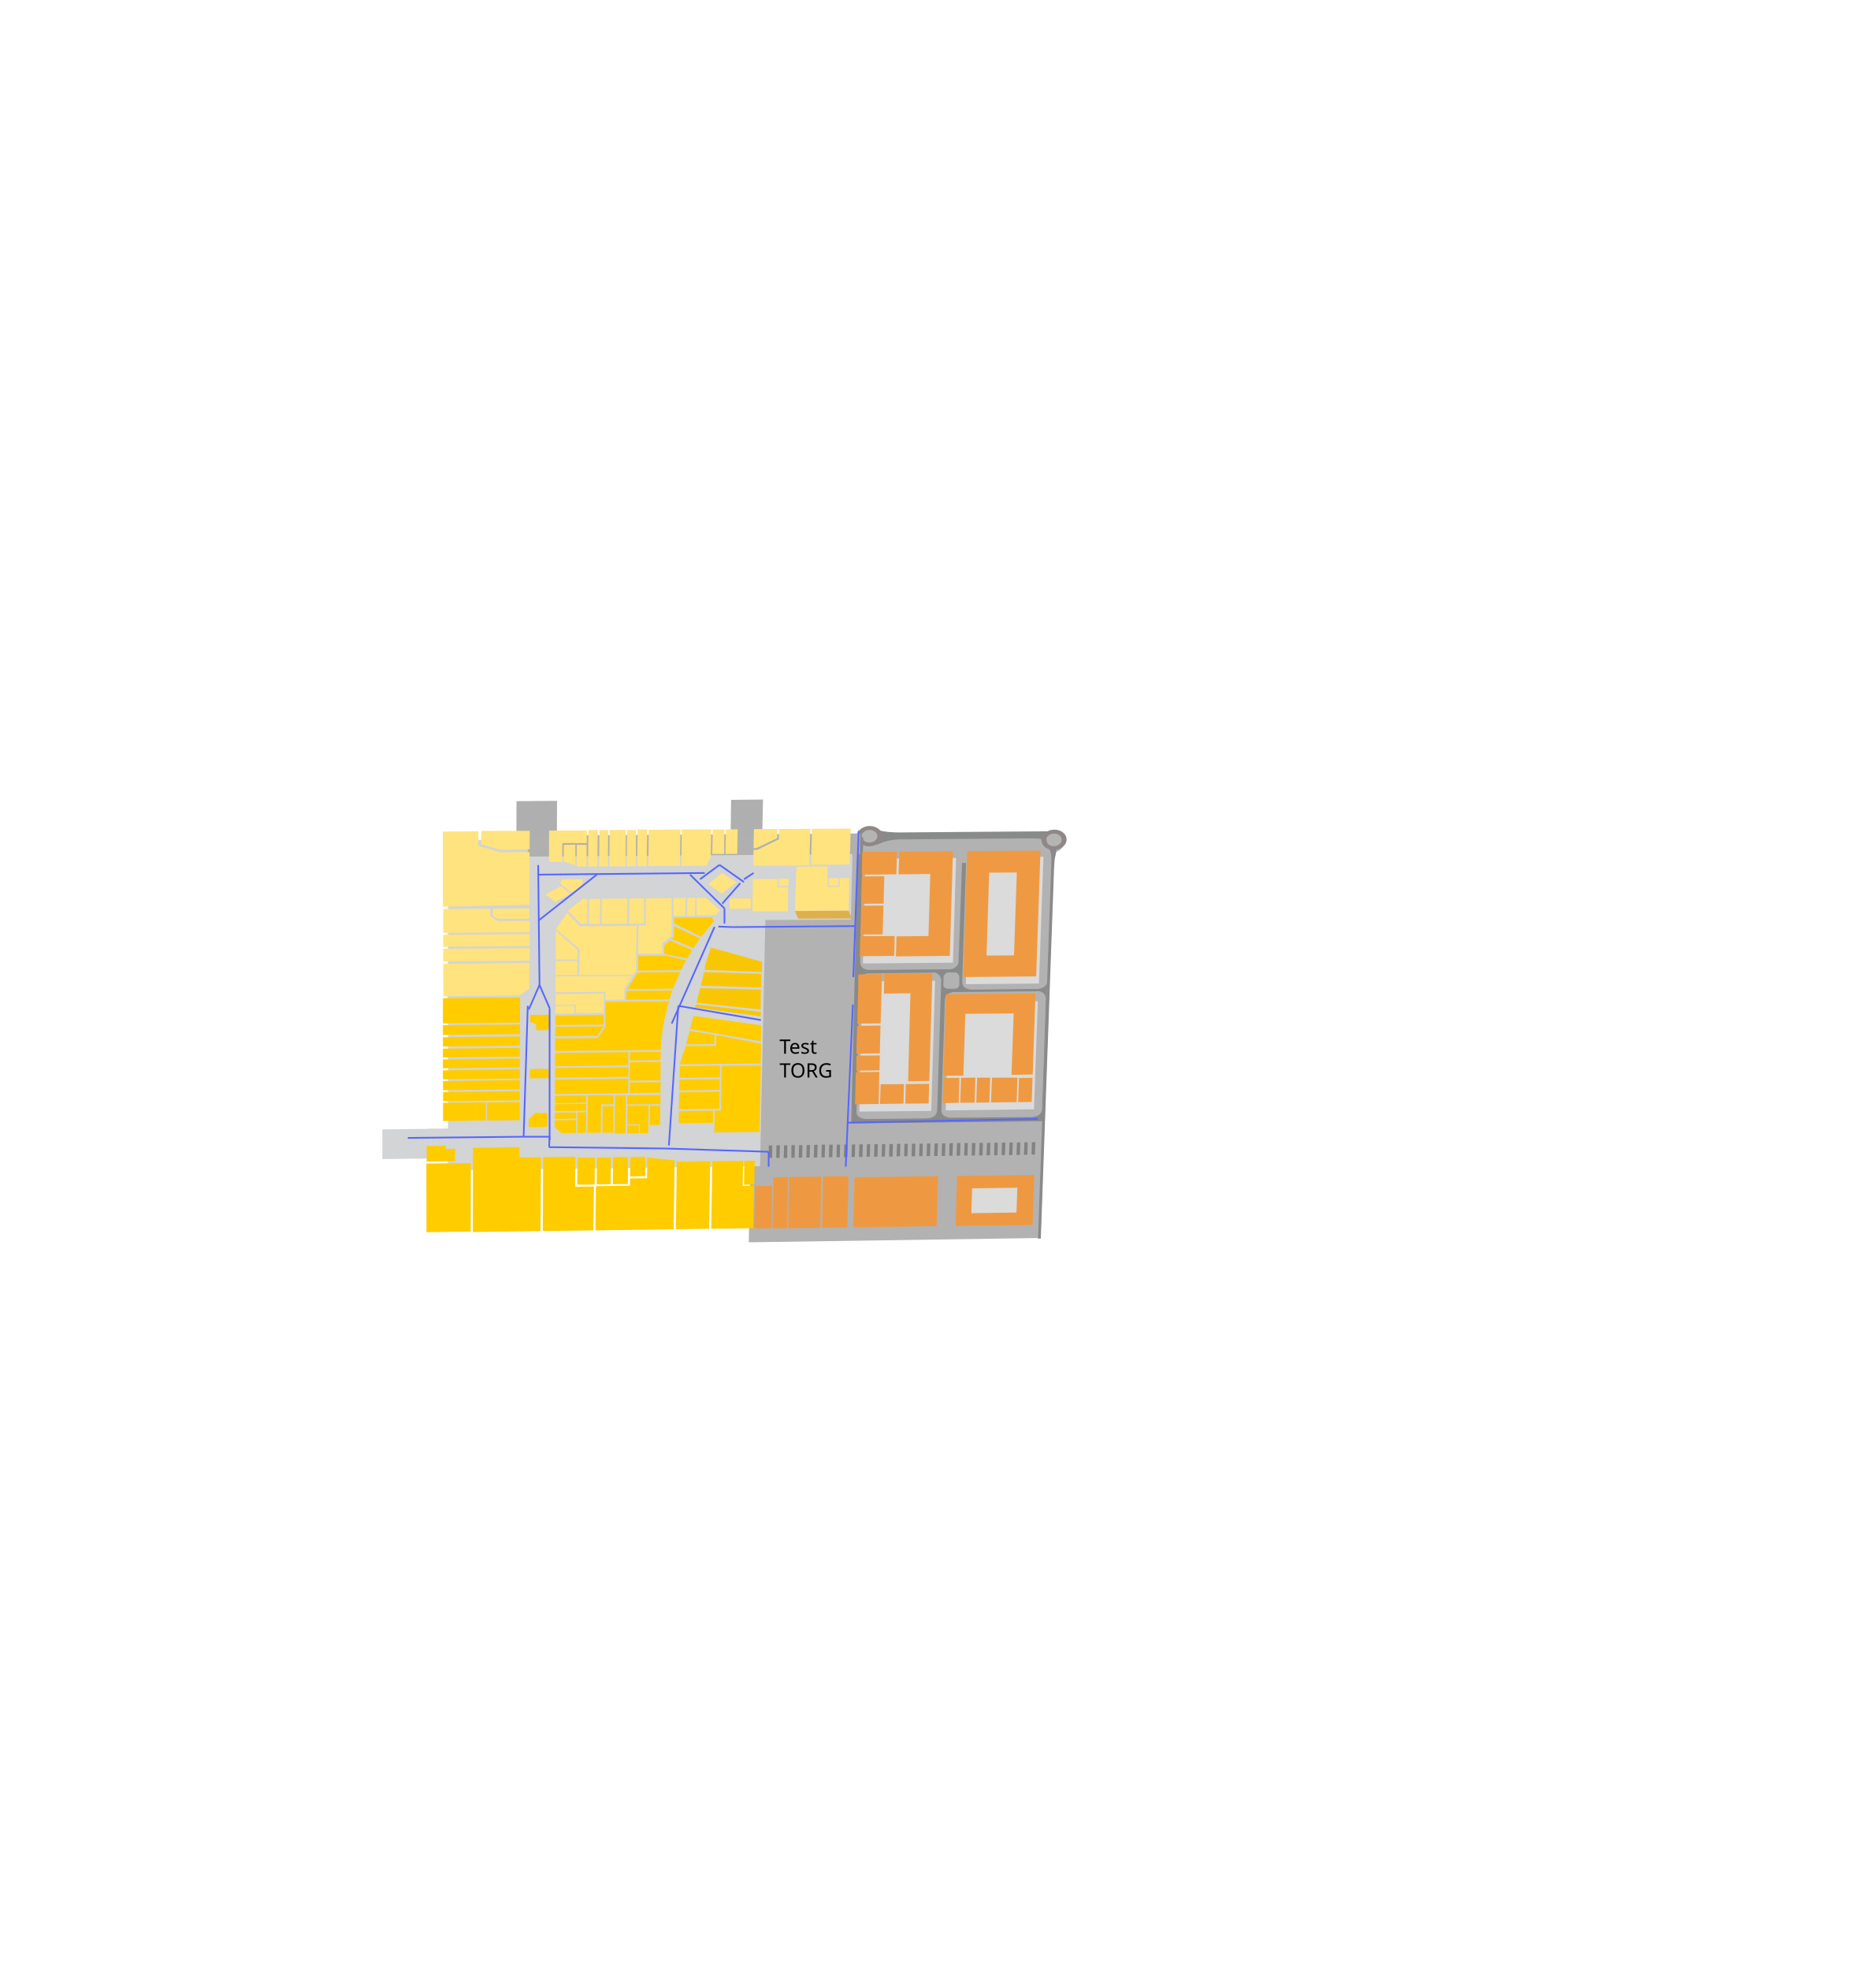
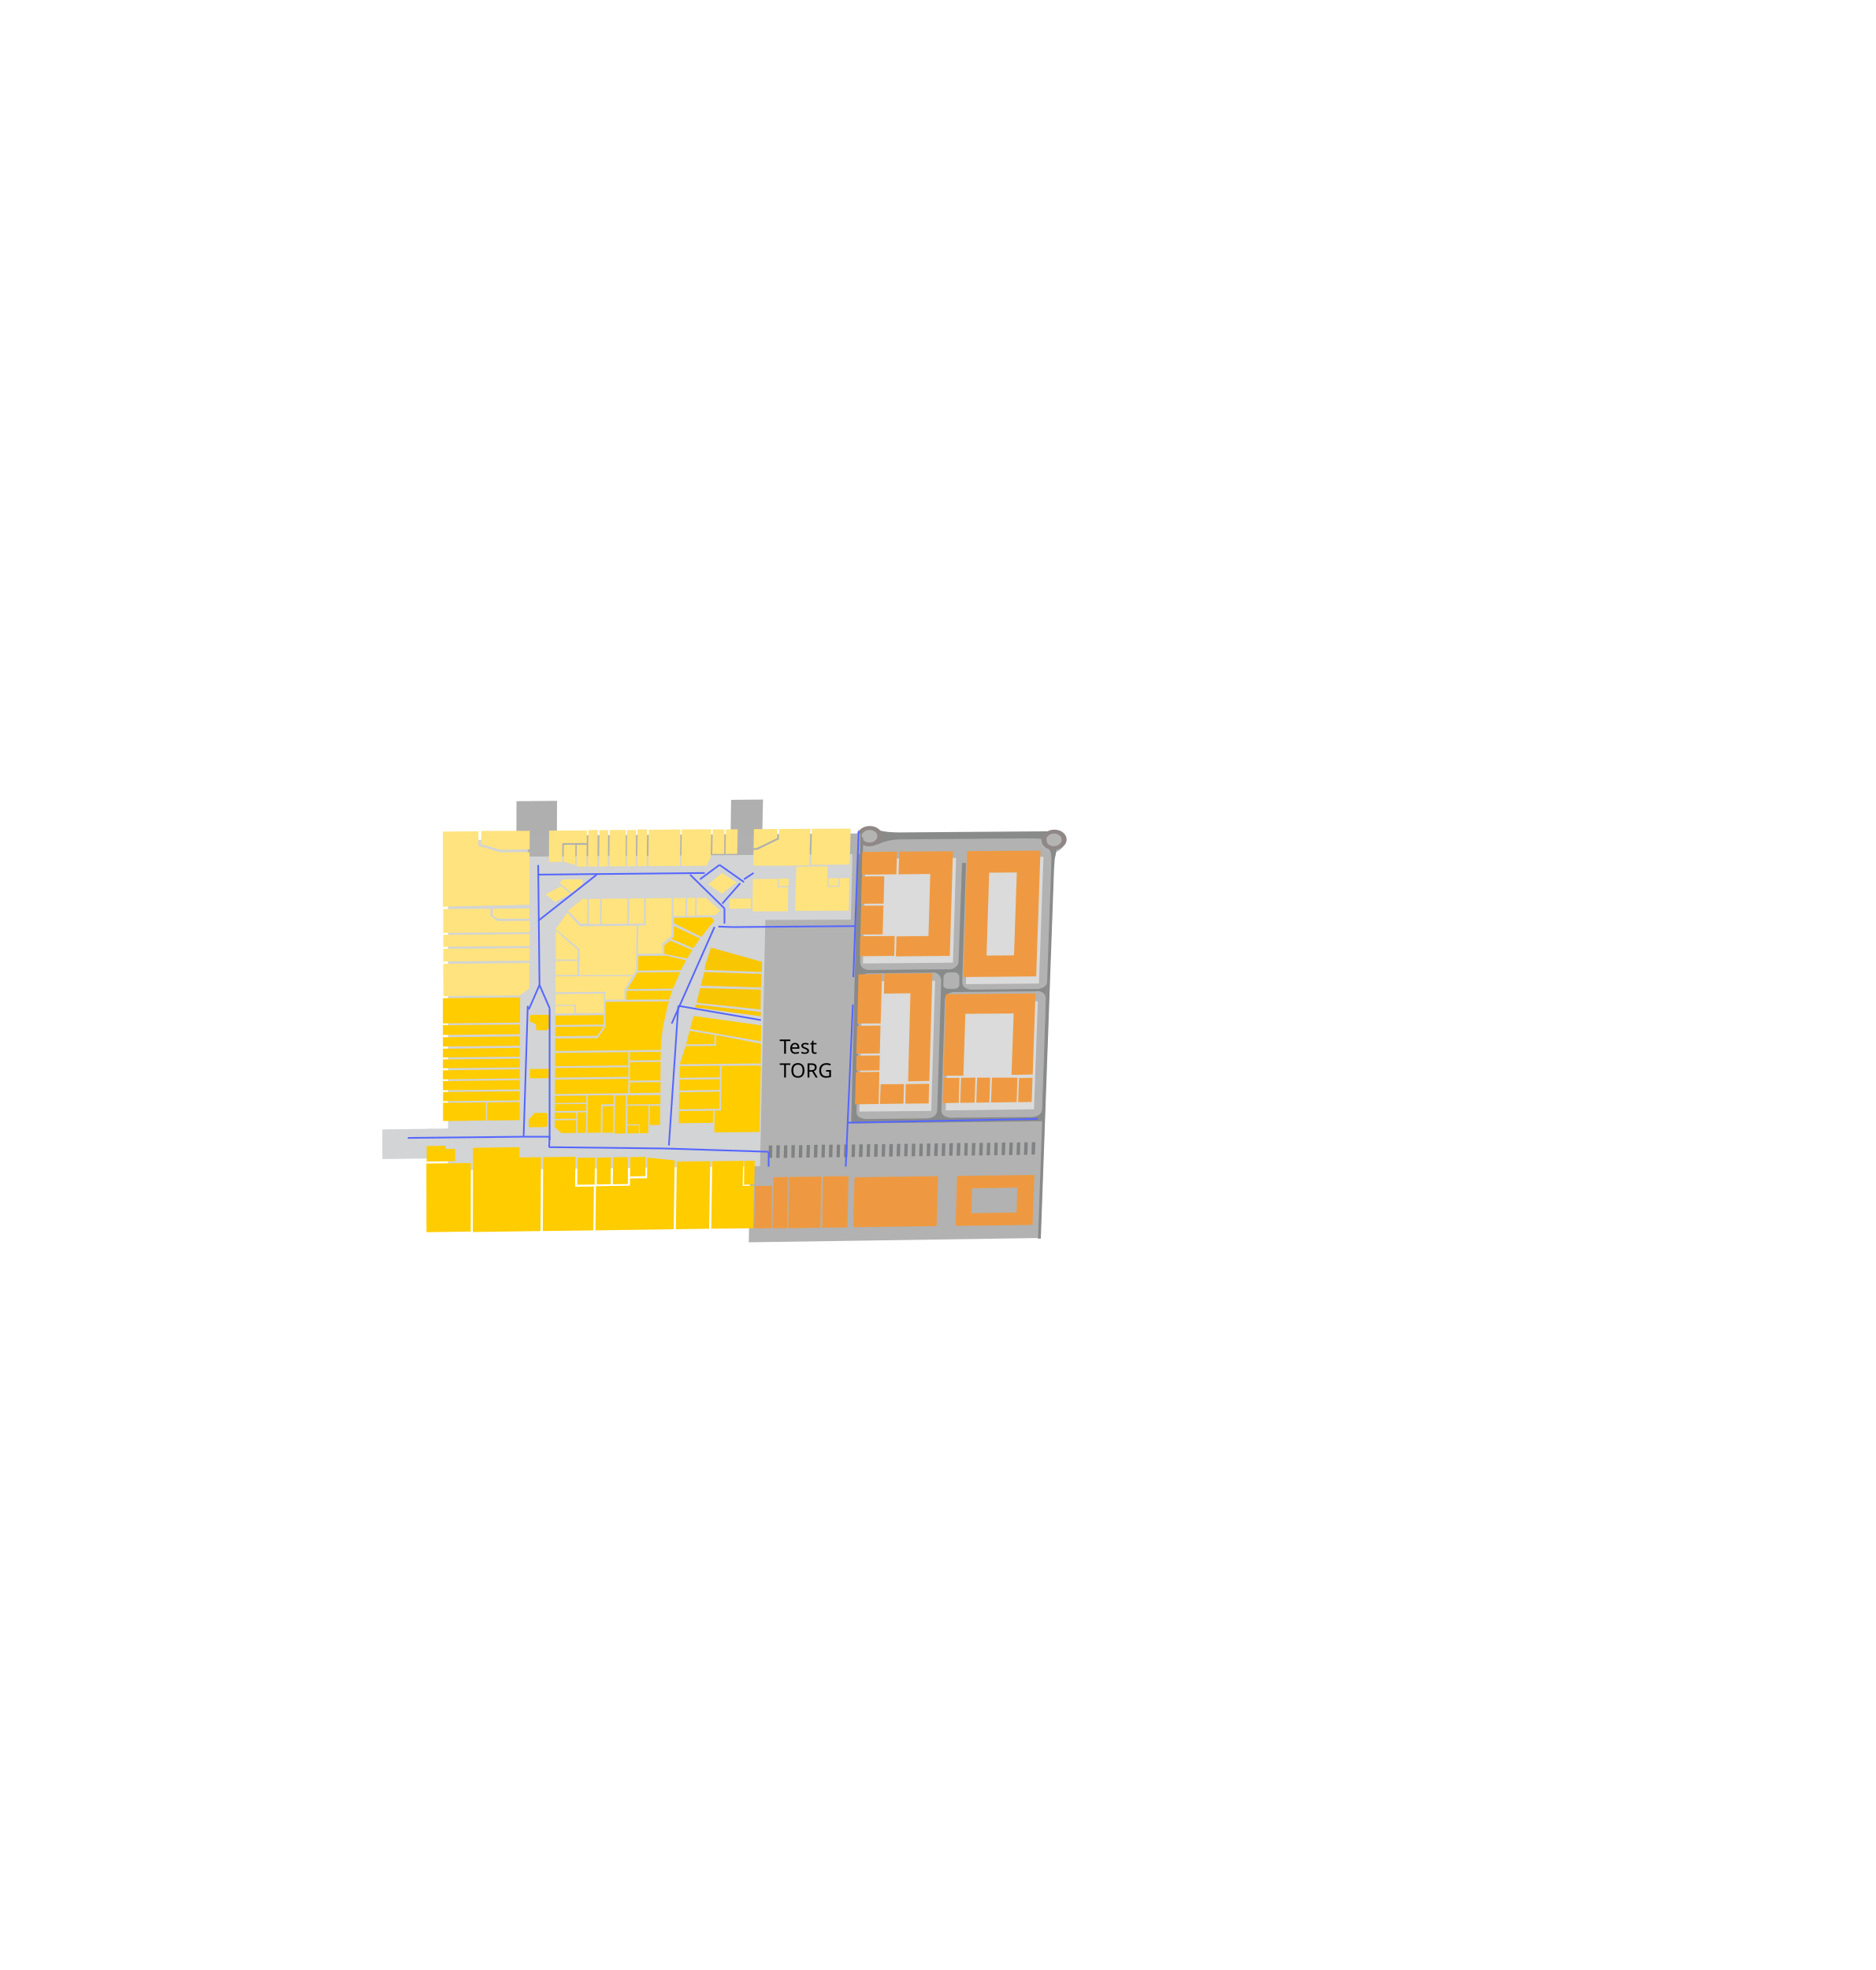
<svg xmlns="http://www.w3.org/2000/svg" version="1.1" x="0px" y="0px" viewBox="87 -315.6 1133.9 1190.6" style="enable-background:new 87 -315.6 1133.9 1190.6;" xml:space="preserve">
  <g id="Layer_0">
    <g id="Level1_Floor">
      <polygon style="fill:#B2B2B2;" points="539.6,435.2 543.9,194.3 608.4,193.9 608.2,190.6 724.5,189.7 715.9,432.6   " />
      <path style="fill:#B4B4B3;" d="M613.3,197.9c-4,0-7.2-2.8-7.1-6.2c0.1-3.5,3.4-6.3,7.4-6.3s7.2,2.8,7.1,6.2    C620.6,195.1,617.3,197.9,613.3,197.9" />
      <path style="fill:#B4B4B3;" d="M722.8,199.7c-4,0-7.1-2.8-7-6.2c0.1-3.5,3.5-6.3,7.4-6.3c4,0,7.1,2.8,7,6.2    C730.1,196.9,726.8,199.7,722.8,199.7" />
      <path style="fill:#898A8A;" d="M605.3,206.2c0.2-9.3,0.3-17.6,0.4-21.4c-0.1,4.7,2.9,5.9,3.1,6l-1.9,75l0.1,1l0.3,0.9l0.4,0.8    l0.6,0.7l0.8,0.6l0.9,0.4l0.9,0.3l1,0.1l49.2-0.4l1-0.1l1-0.3l0.9-0.5l0.8-0.6l0.7-0.7l0.5-0.8l0.3-0.9l0.1-1l2.1-59.4    c0.1,0,0.6,0,2.4,0c-0.1,2.4-2.2,68.3-2.3,71.7l0.1,1.1l0.3,1.1l0.6,0.9l0.7,0.6l0.9,0.5l0.9,0.3l1.1,0.3l1.1,0.1l34.8-0.4h5.1    l0.9-0.1l1.1-0.3l0.9-0.3l0.9-0.5l0.8-0.6l0.7-0.9l0.4-1.1l-2.6,79.9l-0.1,3.8l-115.7,1.4C601.6,359.2,605.1,211.4,605.3,206.2     M713.4,283.5L663,284l-1.1,0.3l-0.9,0.3l-0.9,0.5l-0.8,0.6l-0.7,0.9l-0.4,1.1l-0.1,1.1l-2.1,66.5l0.1,1.1l0.3,1l0.6,0.8l0.7,0.6    l0.9,0.4l0.9,0.3l1.1,0.3l1.1,0.1l49.4-0.4l2.2-0.5l0.7-0.2l0.9-0.5l0.7-0.6l0.7-0.9l0.4-1.1l0.2-1.1l1.2-33.8l1-32.7l-0.1-1.1    l-0.3-1.1l-0.6-0.9l-0.7-0.6l-0.9-0.5l-0.9-0.3l-1.1-0.3L713.4,283.5 M606.7,276.7l-0.1,0.8l-1.9,78.6l0.1,1.1l0.3,1l0.6,0.8    l0.7,0.6l0.9,0.4l0.9,0.3l1.1,0.3l1.1,0.1l37.1-0.4l1.1-0.1l1.1-0.3l0.9-0.3l0.9-0.5l0.7-0.6l0.7-0.9l0.4-1.1l0.2-1.5l2.4-78.1    l-0.1-0.8l-0.2-0.8l-0.4-0.8l-0.5-0.7l-0.6-0.6l-0.7-0.5l-0.8-0.4l-0.8-0.2l-0.8,0.1l-39.2,0.5l-0.9,0.1L610,273l-0.8,0.4    l-0.7,0.5l-0.6,0.6l-0.5,0.7L607,276L606.7,276.7 M657.3,274.9l-0.1,4.9c0,1.2,1.3,2.2,2.9,2.2h3.7c1.6,0,3-1,3-2.2l0.1-4.9    c0-1.2-1.2-2.8-2.9-2.8h-3.7C658.8,272.1,657.4,273.7,657.3,274.9 M712,359.4l0.8-0.2l-1.4,0.3L712,359.4" />
      <path style="fill:#898A8A;" d="M618.2,190.9c0.5-3.1-1.3-3.7-1.2-5.3c3.3,1.8,11.5,1.9,13.4,1.9l91.7-0.7c1.8,0-2.4,2.5-2.6,4.1    c-0.1,0.6,0.2,3.1,1.2,4.1s4.7,1.3,4.8,1.9c0.2,3.4-0.9,4.5-1.1,8c-0.1,2.3-0.3,4.5-0.3,4.6c-7.1,198.6-7.9,221.5-8,223.5h-1.7    l7.6-213.9c0-0.6,0.5-11.9,0.5-15.1c0-5.6-1.2-6.9-4-8.7c-1.4-0.9-0.4-3.7-3.1-4c-1.5-0.2-4.2-0.2-7-0.2c-0.3,0-0.6,0-0.9,0    c-1.6,0-2.7,0-3.7,0l-72.6,0.6c-1.4,0-9.1,0.2-14.6,3.6C616.6,195.4,617.7,194.2,618.2,190.9" />
      <polygon style="fill:#AFAFAF;" points="528.6,189.9 528.9,167.8 548.2,167.6 547.7,189.7   " />
      <polygon style="fill:#AFAFAF;" points="399.1,191.9 399.2,168.6 423.7,168.4 423.6,191.7   " />
      <polygon style="fill:#D2D4D5;" points="318.1,384.9 318.1,367 348.9,366.6 349,384.5   " />
      <polygon style="fill:#D2D4D5;" points="357.7,391.7 357.7,381.1 346.3,381.2 346.2,366.6 357.8,366.4 357.8,192.1 602.5,190.4    601.3,240.2 549.6,240.4 546.4,389.2   " />
      <path style="fill:#8F8886;" d="M612.7,183.6c4.2,0,7.6,2.7,7.5,6.1s-3.6,6.2-7.8,6.2s-7.6-2.7-7.5-6.1S608.5,183.6,612.7,183.6     M612.5,193.6c2.6,0,4.8-1.7,4.8-3.8c0.1-2.1-2-3.8-4.7-3.8c-2.6,0-4.8,1.7-4.8,3.8C607.8,191.9,609.9,193.6,612.5,193.6" />
      <path style="fill:#8F8886;" d="M724.3,185.8c4.2,0,7.5,2.7,7.4,6.1s-3.6,6.2-7.8,6.2s-7.5-2.7-7.4-6.1    C716.6,188.6,720.1,185.8,724.3,185.8 M723.9,195.8c2.6,0,4.8-1.7,4.8-3.8c0.1-2.1-2-3.8-4.6-3.8s-4.8,1.7-4.9,3.8    C719.3,194.1,721.3,195.8,723.9,195.8" />
      <path style="fill:#898A8A;" d="M724.1,209.6c-7.1,198.6-7.9,221.5-8,223.5C716.2,431.1,717,408.2,724.1,209.6" />
      <polygon style="fill:#DADBDA;" points="658.6,355.5 660.5,290 714.3,289.5 712,354.8   " />
      <polygon style="fill:#DADBDA;" points="606.4,356.2 608.3,277.5 652.2,277.1 649.9,355.8   " />
      <polygon style="fill:#DADBDA;" points="608.6,266.7 610.1,203.4 664.9,202.9 663,266.2   " />
      <polygon style="fill:#DADBDA;" points="670.8,279.2 673.2,202.6 717.7,202.2 715,278.8   " />
      <polygon style="fill:#B0B0B0;" points="406,202.1 406.1,189.4 607,188.1 606.7,200.6   " />
      <g>
        <polygon style="fill:#818283;" points="687.9,382.6 688.1,375 690.1,375 689.9,382.6    " />
        <polygon style="fill:#818283;" points="692.4,382.5 692.6,375 694.7,374.9 694.4,382.5    " />
        <polygon style="fill:#818283;" points="696.9,382.5 697.2,374.9 699.2,374.9 698.9,382.5    " />
        <polygon style="fill:#818283;" points="701.4,382.4 701.7,374.9 703.7,374.8 703.5,382.4    " />
        <polygon style="fill:#818283;" points="705.9,382.4 706.2,374.8 708.2,374.8 708,382.2    " />
        <polygon style="fill:#818283;" points="710.5,382.2 710.7,374.7 712.8,374.7 712.5,382.2    " />
        <polygon style="fill:#818283;" points="683.3,382.6 683.6,375.1 685.6,375.1 685.4,382.6    " />
        <polygon style="fill:#818283;" points="678.8,382.7 679.1,375.1 681.1,375.1 680.9,382.7    " />
        <polygon style="fill:#818283;" points="669.8,382.8 670,375.2 672,375.2 671.8,382.8    " />
        <polygon style="fill:#818283;" points="674.3,382.8 674.5,375.2 676.6,375.2 676.3,382.7    " />
        <polygon style="fill:#818283;" points="656.2,383 656.4,375.4 658.4,375.4 658.2,383    " />
        <polygon style="fill:#818283;" points="660.7,382.9 660.9,375.4 663,375.2 662.7,382.9    " />
        <polygon style="fill:#818283;" points="665.2,382.9 665.5,375.2 667.5,375.2 667.3,382.8    " />
        <polygon style="fill:#818283;" points="647.1,383.1 647.3,375.5 649.4,375.5 649.1,383.1    " />
        <polygon style="fill:#818283;" points="651.6,383 651.9,375.5 653.9,375.4 653.7,383    " />
        <polygon style="fill:#818283;" points="615.3,383.5 615.5,375.9 617.6,375.9 617.4,383.5    " />
        <polygon style="fill:#818283;" points="619.9,383.4 620.1,375.9 622.1,375.8 621.9,383.4    " />
        <polygon style="fill:#818283;" points="624.4,383.4 624.6,375.8 626.7,375.8 626.5,383.4    " />
        <polygon style="fill:#818283;" points="628.9,383.2 629.2,375.7 631.2,375.7 631,383.2    " />
        <polygon style="fill:#818283;" points="633.5,383.2 633.7,375.7 635.7,375.7 635.5,383.2    " />
        <polygon style="fill:#818283;" points="638,383.2 638.2,375.6 640.3,375.6 640.1,383.2    " />
        <polygon style="fill:#818283;" points="642.6,383.2 642.8,375.6 644.8,375.6 644.6,383.1    " />
        <polygon style="fill:#818283;" points="610.8,383.6 611,376 613,375.9 612.8,383.5    " />
        <polygon style="fill:#818283;" points="588,383.8 588.2,376.2 590.3,376.2 590.1,383.8    " />
        <polygon style="fill:#818283;" points="592.6,383.8 592.8,376.2 594.8,376.2 594.6,383.8    " />
        <polygon style="fill:#818283;" points="597.1,383.7 597.3,376.1 599.4,376.1 599.2,383.7    " />
        <polygon style="fill:#818283;" points="601.7,383.7 601.9,376.1 603.9,376.1 603.7,383.6    " />
        <polygon style="fill:#818283;" points="606.2,383.6 606.4,376 608.5,376 608.3,383.6    " />
        <polygon style="fill:#818283;" points="583.5,383.9 583.7,376.2 585.7,376.2 585.5,383.9    " />
        <polygon style="fill:#818283;" points="569.8,384.1 570,376.5 572,376.5 571.9,384    " />
        <polygon style="fill:#818283;" points="574.4,384 574.6,376.4 576.6,376.4 576.4,384    " />
        <polygon style="fill:#818283;" points="578.9,384 579.1,376.4 581.2,376.2 581,383.9    " />
        <polygon style="fill:#818283;" points="565.3,384.1 565.4,376.5 567.5,376.5 567.3,384.1    " />
        <polygon style="fill:#818283;" points="560.7,384.2 560.9,376.6 562.9,376.6 562.8,384.2    " />
        <polygon style="fill:#818283;" points="551.6,384.2 551.7,376.7 553.8,376.7 553.7,384.2    " />
        <polygon style="fill:#818283;" points="556.2,384.2 556.3,376.6 558.4,376.6 558.2,384.2    " />
      </g>
    </g>
  </g>
  <g id="Layer_1">
    <g id="Level_1_areas">
      <g>
        <path style="fill:#898A8A;" d="M606,186.7L606,186.7c0.8,2.5,2.6,3.2,2.7,3.3C608.6,189.9,606.8,189.2,606,186.7" />
        <path style="fill:#898A8A;" d="M668.3,205.1L668.3,205.1L668.3,205.1z" />
        <path style="fill:#898A8A;" d="M725.5,196.2c0.2,3.4-0.9,4.5-1.1,8C724.5,200.7,725.6,199.6,725.5,196.2" />
-         <polygon style="fill:#D2D4D5;" points="357.5,293.7 357.5,275.5 403.5,275.1 403.5,293.2    " />
        <polygon style="fill:#FFE37E;" points="432.6,224 425.4,218.2 426.9,215.9 439.1,215.8 439,219.3    " />
        <polygon style="fill:#FFE37E;" points="422.5,229.5 416.8,224.9 426.1,220 431.8,224.5    " />
        <polygon style="fill:#FFE37E;" points="523.3,224.5 515,218.8 523.5,212 532.2,217.7    " />
        <polygon style="fill:#FFE37E;" points="527.9,233.6 528,227.5 540.9,227.4 540.8,233.5    " />
        <polygon style="fill:#FFE37E;" points="389.6,198 377.8,194.6 377.9,186.6 407.2,186.5 407.1,197.7    " />
        <polygon style="fill:#FFE37E;" points="354.7,232.4 354.7,187 376.2,186.8 376.1,195.6 389.5,199.5 407.1,199.4 407,231.2    " />
        <polygon style="fill:#FFE37E;" points="406.9,239.7 388.1,239.7 384.8,237.7 385,233.6 407,233.4    " />
        <polygon style="fill:#FFE37E;" points="354.9,248.2 354.9,233.8 383.5,233.6 383.4,238 388,241.1 407.2,240.9 407.2,247.8    " />
        <polygon style="fill:#FFE37E;" points="354.9,256.6 354.9,249.4 407.2,248.9 407.2,256.1    " />
        <polygon style="fill:#FFE37E;" points="354.9,265.5 354.9,257.8 407.2,257.4 407.1,265    " />
        <polygon style="fill:#FFE37E;" points="355,286.5 354.9,266.9 407,266.4 406.9,281.8 401.2,286    " />
        <polygon style="fill:#FFE37E;" points="426.8,205.3 418.8,205.3 418.9,186.4 441.7,186.3 441.7,193.9 426.9,194    " />
        <polygon style="fill:#FFE37E;" points="434.7,207.2 427.7,205.2 427.8,195 434.8,194.9    " />
        <polygon style="fill:#FFE37E;" points="441.5,208.1 435.5,208.1 435.6,195 441.6,195    " />
        <polygon style="fill:#FFE37E;" points="448.1,208.1 442.5,208.1 442.6,186.1 448.3,186    " />
        <polygon style="fill:#FFE37E;" points="449.1,208.1 449.3,186.1 454.6,186.1 454.4,208    " />
        <polygon style="fill:#FFE37E;" points="465.1,207.9 455.3,208 455.5,186 465.3,186    " />
        <polygon style="fill:#FFE37E;" points="465.8,207.9 466,186.1 471.5,186 471.3,207.9    " />
        <polygon style="fill:#FFE37E;" points="472.1,207.9 472.4,185.7 478.2,185.7 477.9,207.8    " />
        <polygon style="fill:#FFE37E;" points="478.9,207.8 479.1,185.9 498.3,185.7 498,207.7    " />
        <polygon style="fill:#FFE37E;" points="498.8,207.7 499.1,185.7 516.9,185.6 516.6,202 514.2,207.6    " />
        <polygon style="fill:#FFE37E;" points="517.5,200.5 517.8,185.7 524.9,185.7 524.7,200.5    " />
        <polygon style="fill:#FFE37E;" points="525.5,200.5 525.8,185.7 532.9,185.6 532.6,200.4    " />
        <polygon style="fill:#FFE37E;" points="438,242.6 430.3,234.8 439.1,227.7 442,227.7 441.9,242.6    " />
        <polygon style="fill:#FFE37E;" points="442.9,242.8 443,227.7 449.8,227.6 449.6,242.8    " />
        <polygon style="fill:#FFE37E;" points="450.7,242.8 450.8,227.6 466.2,227.5 466.1,242.6    " />
        <polygon style="fill:#FFE37E;" points="467.2,242.7 467.4,227.4 476.3,227.3 476.3,242.5    " />
        <polygon style="fill:#FFE37E;" points="436.1,264.3 422.9,264.3 422.9,246.9 436.2,258.5    " />
        <polygon style="fill:#FFE37E;" points="422.8,273.7 422.9,265.2 436.1,265.1 436,273.6    " />
        <polygon style="fill:#FFE37E;" points="472.6,260.8 472.9,243.7 477.2,243.7 477.5,227.3 493,227.2 492.9,250 487.3,254.6     487.3,260.7    " />
        <polygon style="fill:#FFE37E;" points="469.8,273.6 437.1,273.7 437.3,258 422.9,245.9 429.8,235.9 437.5,244.2 471.8,243.9     471.4,271    " />
        <polygon style="fill:#FFE37E;" points="494,238 494.1,227.2 501.4,227.1 501.3,237.9    " />
        <polygon style="fill:#FFE37E;" points="502.2,237.9 502.4,227.1 507.3,227 507.1,237.9    " />
        <polygon style="fill:#FFE37E;" points="422.7,296.9 422.8,292.4 434.1,292.3 434.1,296.8    " />
        <polygon style="fill:#FFE37E;" points="464.4,288.5 452.8,288.6 452.9,283.8 422.8,284.1 422.7,278 422.7,274.5 437.3,274.4     469.2,274.3 464.4,282.5    " />
        <polygon style="fill:#FFE37E;" points="451.9,296.6 435,296.7 435.1,291.6 422.8,291.7 422.8,285.2 452,284.9    " />
        <polygon style="fill:#FFE37E;" points="517.6,237.6 508,237.6 508.1,227 513.7,227 522.1,234.5 522.2,234.6 519.8,237.2    " />
        <polygon style="fill:#FFE37E;" points="542.5,196.9 542.7,185.5 556.9,185.4 556.8,190.9 544.3,196.9    " />
        <polygon style="fill:#FFE37E;" points="563.7,207.6 542.3,207.6 542.5,198 544.8,198 557.8,191.6 557.9,185.4 576.8,185.3     576.2,207.4    " />
        <polygon style="fill:#FFE37E;" points="599.5,206.9 599.6,206.9 577.3,207.1 577.4,200.6 577.8,185.3 601.2,185.2 600.6,206.9        " />
        <polygon style="fill:#FFE37E;" points="557.7,220 557.8,215.4 563.7,215.4 563.6,219.9    " />
        <polygon style="fill:#FFE37E;" points="587.8,219.8 587.9,215.2 593.8,215.1 593.7,219.7    " />
        <polygon style="fill:#FFE37E;" points="588.3,229.9 567.6,229.6 568.4,208.2 587.2,208 587.2,220.3 588.1,220.4    " />
        <polygon style="fill:#FFE37E;" points="541.8,235.2 542.1,215.7 557.1,215.6 557,220.7 563.4,220.6 563.2,235.2    " />
        <polygon style="fill:#FFCC00;" points="344.9,386.4 344.9,377 356.4,376.9 356.4,378.8 362.1,378.7 362.1,386.2    " />
        <polygon style="fill:#FFCC00;" points="344.8,429.1 344.7,387.6 371.6,387.3 371.5,428.7    " />
        <polygon style="fill:#FFCC00;" points="372.8,429 372.9,378.1 401,377.7 401,383.9 414,383.8 413.7,428.4    " />
        <polygon style="fill:#FFCC00;" points="435.9,400.4 436.1,384.1 446.6,384 446.4,400.3    " />
        <polygon style="fill:#FFCC00;" points="415.1,428.4 415.3,383.8 434.8,383.5 434.6,401.6 446,401.5 445.6,428    " />
        <polygon style="fill:#FFCC00;" points="447.7,400.2 447.8,384 456.3,383.9 456.1,400.1    " />
        <polygon style="fill:#FFCC00;" points="467.8,395.4 468,383.7 477.2,383.6 477.1,395.2    " />
        <polygon style="fill:#FFCC00;" points="457.4,400.1 457.6,383.8 466.6,383.7 466.5,400    " />
        <polygon style="fill:#FFCC00;" points="446.9,428 447.2,401.3 467.8,401 467.8,396.6 478.1,396.5 478.2,384 494.8,385.7     494.2,427.3    " />
        <polygon style="fill:#FFCC00;" points="495.5,427.3 496.1,386.4 516.3,386.2 515.6,427    " />
        <polygon style="fill:#FFCC00;" points="536.7,400.4 536.9,386 543.2,385.9 542.9,400.3    " />
        <polygon style="fill:#FFCC00;" points="516.9,427 517.5,386.2 536.2,386 535.9,401.1 542.8,401 542.2,426.7    " />
        <polygon style="fill:#FFCC00;" points="510.9,250.6 494.4,242.4 494.4,239.1 517.2,238.8 518.7,241.1 515.9,244.3    " />
        <polygon style="fill:#FFCC00;" points="506.1,257.5 492.7,251.8 494.3,250.6 494.3,244.1 510.1,251.6    " />
        <polygon style="fill:#FFCC00;" points="502.4,263.7 488.5,260.9 488.5,255.7 492,252.9 505.4,258.6    " />
        <polygon style="fill:#FFCC00;" points="498.6,270.7 472.7,271 472.8,262.2 489.8,262 501.7,264.8    " />
        <polygon style="fill:#F9C603;" points="547.5,271.8 513,270.6 513.2,268 516.7,257.1 547.6,265.7    " />
        <polygon style="fill:#F9C603;" points="547,281.2 510.6,280.1 512.7,271.9 547.2,273    " />
        <polygon style="fill:#FFCC00;" points="493.8,281.9 466.2,282.2 472.3,272.2 498.1,271.9    " />
        <polygon style="fill:#FFCC00;" points="465.6,288.6 465.7,283.3 493.4,283.1 491.6,288.4    " />
        <polygon style="fill:#FFCC00;" points="422.7,303.9 422.7,298.2 451.9,297.9 451.9,303.6    " />
        <polygon style="fill:#FFCC00;" points="422.6,310.7 422.7,305 451.9,304.7 448,310.4    " />
        <polygon style="fill:#FFCC00;" points="486.4,318.9 422.6,319.6 422.6,312 448.2,311.8 452.8,305.3 452.9,304.9 453,289.9     491.3,289.6 490.4,292.8 487.8,304.8 487.6,306 487.1,310 486.6,314.5    " />
        <polygon style="fill:#F9C603;" points="546.7,294.5 508,290.4 510.2,281.6 546.9,282.5    " />
        <polygon style="fill:#F9C603;" points="546.8,298.6 507,293.2 507.7,291.5 546.9,296    " />
        <polygon style="fill:#FFCC00;" points="501.7,315.6 503.8,307.4 518.9,309.9 518.8,315.4    " />
        <polygon style="fill:#FFCC00;" points="546.9,313.7 504.1,306.3 506.2,298.4 547.1,304.1    " />
        <polygon style="fill:#FFCC00;" points="497.9,327.6 499.2,323.4 501.4,316.7 519.8,316.5 519.9,310 547,315.2 546.8,327.1    " />
        <polygon style="fill:#FFCC00;" points="497.8,335.8 497.9,328.8 522.2,328.5 522.1,335.5    " />
        <polygon style="fill:#FFCC00;" points="497.6,343.4 497.7,336.9 522.1,336.7 522,343.1    " />
        <polygon style="fill:#FFCC00;" points="497.4,354.8 497.6,344.6 521.9,344.2 521.8,354.5    " />
        <polygon style="fill:#FFCC00;" points="497.3,363.2 497.4,355.9 518,355.7 517.9,363    " />
        <polygon style="fill:#FFCC00;" points="518.8,368.8 519,355.6 522.8,355.6 523.2,328.6 546.9,328.4 546.1,368.5    " />
        <polygon style="fill:#FFCC00;" points="422.5,328.8 422.5,320.8 466.8,320.3 466.7,328.3    " />
        <polygon style="fill:#FFCC00;" points="467.8,325.3 467.8,320.3 486.4,320.1 486.3,325.1    " />
        <polygon style="fill:#FFCC00;" points="422.5,335.7 422.5,329.9 466.9,329.4 466.8,335.2    " />
        <polygon style="fill:#FFCC00;" points="467.7,337.5 467.8,326.4 486.3,326.2 486.2,337.3    " />
        <polygon style="fill:#FFCC00;" points="422.4,345.6 422.4,336.9 466.8,336.4 466.7,345.1    " />
        <polygon style="fill:#FFCC00;" points="467.7,345 467.8,338.6 486.3,338.4 486.2,344.8    " />
        <polygon style="fill:#FFCC00;" points="422.4,351.1 422.4,346.7 441.4,346.5 441.4,350.8    " />
        <polygon style="fill:#FFCC00;" points="422.4,355.9 422.4,351.7 441.4,351.6 441.3,355.7    " />
        <polygon style="fill:#FFCC00;" points="422.3,360.6 422.3,356.9 435.3,356.8 435.3,360.5    " />
        <polygon style="fill:#FFCC00;" points="426.4,369.2 422.3,365.6 422.3,361.5 435.3,361.3 435.2,369.1    " />
        <polygon style="fill:#FFCC00;" points="436,369.1 436.1,356.7 441.3,356.6 441.2,369    " />
        <polygon style="fill:#FFCC00;" points="442.1,369 442.3,346.4 457.8,346.3 457.9,351.7 450.3,351.8 450.1,368.9    " />
        <polygon style="fill:#FFCC00;" points="451.1,369 451.3,352.9 457.7,352.9 457.6,368.9    " />
        <polygon style="fill:#FFCC00;" points="458.5,369.5 458.8,346.5 465.4,346.4 465.1,369.4    " />
        <polygon style="fill:#FFCC00;" points="466.1,351.9 466.2,346.4 486.2,346.2 486.2,351.7    " />
        <polygon style="fill:#FFCC00;" points="466.1,369.4 466.1,364.6 473.2,364.5 473.1,369.3    " />
        <polygon style="fill:#FFCC00;" points="473.7,369.3 473.8,363.9 466.2,364 466.3,352.7 479,352.6 478.8,369.2    " />
        <polygon style="fill:#FFCC00;" points="479.7,364.3 479.9,352.8 486.1,352.7 486,364.3    " />
        <polygon style="fill:#FFCC00;" points="354.7,302.9 354.7,287.7 401.4,287.2 401.3,302.4    " />
        <polygon style="fill:#FFCC00;" points="354.7,309.9 354.7,304 401.3,303.6 401.3,309.4    " />
        <polygon style="fill:#FFCC00;" points="354.7,316.9 354.7,311.3 401.3,310.8 401.2,316.4    " />
        <polygon style="fill:#FFCC00;" points="354.7,323.5 354.7,318.2 401.2,317.7 401.2,323    " />
        <polygon style="fill:#FFCC00;" points="354.7,330 354.7,324.7 401.2,324.2 401.2,329.5    " />
        <polygon style="fill:#FFCC00;" points="354.7,336.7 354.7,331.3 401.2,330.6 401.2,336.2    " />
        <polygon style="fill:#FFCC00;" points="401.1,342.8 354.8,343.3 354.7,337.8 401.2,337.2    " />
        <polygon style="fill:#FFCC00;" points="354.8,349.9 354.8,344.4 401.1,343.9 401.1,349.4    " />
        <polygon style="fill:#FFCC00;" points="354.8,361.9 354.8,350.9 369,350.8 369,361.8    " />
        <polygon style="fill:#FFCC00;" points="368.9,361.7 369,350.8 380.7,350.7 380.7,361.6    " />
        <polygon style="fill:#FFCC00;" points="381.4,361.6 381.4,350.7 401.1,350.5 401.1,361.4    " />
-         <polygon style="fill:#DBDBDA;" points="669.3,421.1 670,400.2 707.7,399.7 707,420.6    " />
        <polygon style="fill:#EE9941;" points="553.5,426.7 542.9,426.8 543.4,401.2 553.7,401.1    " />
        <polygon style="fill:#EE9941;" points="562.7,426.7 554,426.7 554.4,401.2 554.5,395.9 563.4,395.7    " />
        <polygon style="fill:#EE9941;" points="563.4,426.7 564,395.7 583.5,395.5 582.8,426.4    " />
        <polygon style="fill:#EE9941;" points="583.9,426.4 584.5,395.4 599.9,395.2 599.2,426.2    " />
        <polygon style="fill:#EE9941;" points="602.7,426.1 603.5,395.9 654,395.2 653.1,425.4    " />
        <path style="fill:#EE9941;" d="M711.1,424.7l-46.5,0.6l0.9-30.2l46.7-0.6L711.1,424.7z M674.6,402.6l-0.5,15l27.3-0.4l0.5-15     L674.6,402.6" />
        <polygon style="fill:#EF9A42;" points="607.9,213 608.2,199.3 629.2,199.1 628.8,212.8    " />
        <polygon style="fill:#EF9A42;" points="607.5,230.6 607.9,214.1 621.5,214 621.1,230.5    " />
        <polygon style="fill:#EF9A42;" points="607.1,249.2 607.5,231.8 621,231.7 620.5,249.1    " />
        <polygon style="fill:#EF9A42;" points="606.7,262.3 607,250.2 627.8,250.1 627.5,262.1    " />
        <polygon style="fill:#EF9A42;" points="628.5,262.4 628.9,250.3 648.2,250.1 649.3,212.6 630.1,212.8 630.6,199.1 663,198.9     661.1,262.1    " />
        <path style="fill:#EF9A42;" d="M713.3,274.5l-44,0.4l2.3-76.1l44.3-0.3L713.3,274.5z M684.9,211.8l-1.6,50.1l16.6-0.1l1.7-50.1     L684.9,211.8" />
        <polygon style="fill:#EF9A42;" points="605.2,303 605.9,273.3 620.1,273.1 619.3,302.9    " />
        <polygon style="fill:#EF9A42;" points="604.6,321.2 605.1,304.4 619.2,304.2 618.8,321    " />
        <polygon style="fill:#EF9A42;" points="604.5,331.5 604.7,322.4 618.8,322.3 618.6,331.3    " />
        <polygon style="fill:#EF9A42;" points="603.8,351.8 604.3,332.4 618.5,332.2 618.1,351.6    " />
        <polygon style="fill:#EF9A42;" points="635.9,337.9 637.3,284.7 621.3,284.9 621.5,272.8 650.6,272.6 648.7,337.7    " />
        <polygon style="fill:#EF9A42;" points="669.3,334.5 657.3,334.5 658.7,285.3 712.9,284.8 711.2,333.8 698.4,334 699.7,296.9     670.5,297.1    " />
        <polygon style="fill:#EF9A42;" points="618.9,351.6 619.3,339.7 633.4,339.6 633.1,351.4    " />
        <polygon style="fill:#EF9A42;" points="634.2,351.4 634.5,339.6 648.6,339.4 648.3,351.3    " />
        <polygon style="fill:#EF9A42;" points="656.8,351.1 657.2,335.9 666.9,335.8 666.5,350.9    " />
        <polygon style="fill:#EF9A42;" points="667.4,350.9 667.9,335.8 676.6,335.7 676.1,350.8    " />
        <polygon style="fill:#EF9A42;" points="677.1,350.8 677.6,335.7 685.5,335.7 685,350.7    " />
        <polygon style="fill:#EF9A42;" points="701.5,350.5 686,350.7 686.6,335.7 702,335.7    " />
        <polygon style="fill:#EF9A42;" points="702.4,350.5 702.9,335.9 711.1,335.8 710.6,350.4    " />
        <polygon style="fill:#FFCC00;" points="411.1,307 411,303.4 407.3,301.9 407.3,298.2 407.4,298 407.7,297.9 407.9,297.8     417.7,297.7 417.8,297.7 418.3,297.7 418.7,297.7 418.9,297.7 419.1,297.8 419.2,297.9 419.2,298.1 419.2,298.4 419.2,298.8     419.2,305.8 417.5,307    " />
        <polygon style="fill:#FFCC00;" points="407.2,365.7 406.9,365.6 406.8,365.6 406.7,365.5 406.6,365.3 406.6,361 410.2,357     415.2,357 415.5,357 416.4,357 417,357 417.3,357.1 417.5,357.2 417.7,357.4 417.8,357.5 417.9,357.6 418,357.6 418,357.7     418,357.9 418,358 418,364.5 418,364.6 418,364.7 417.9,364.8 417.8,365 417.7,365.1 417.7,365.1 417.5,365.2 417.3,365.4     416.8,365.5 416.4,365.5 414.4,365.6 413.8,365.6 413.3,365.6    " />
        <polygon style="fill:#FFCC00;" points="407.3,336.1 407.3,330.5 418.9,330.4 418.9,336    " />
      </g>
      <polygon style="fill:#EE9941;" points="558,407.8 560.1,407.4 559.1,404.5 557,404.8   " />
      <g>
        <polygon style="fill:#FFE37E;" points="567.6,234.9 600,234.8 600,234.1 600.4,215.1 594.5,215.1 594.4,220.3 588.1,220.4     587.8,229.3 567.6,229.4    " />
-         <polygon style="fill:#DEB04D;" points="600,234.8 601.9,239.5 569.5,239.6 567.5,235    " />
      </g>
    </g>
  </g>
  <g id="Layer_3">
    <line stroke="#5566FF" x1="333.5" y1="372.1" x2="403.5" y2="371.4" />
    <line stroke="#5566FF" x1="403.5" y1="371.4" x2="419.2" y2="371.4" />
    <line stroke="#5566FF" x1="419.2" y1="371.4" x2="418.9" y2="377.7" />
    <line stroke="#5566FF" x1="418.9" y1="377.7" x2="488.5" y2="378.5" />
    <line stroke="#5566FF" x1="488.5" y1="378.5" x2="551.6" y2="380.5" />
    <line stroke="#5566FF" x1="551.6" y1="380.5" x2="551.6" y2="389.5" />
    <line stroke="#5566FF" x1="598.2" y1="389.5" x2="602.5" y2="291.5" />
    <line stroke="#5566FF" x1="599.4" y1="362.9" x2="714.3" y2="360.6" />
    <line stroke="#5566FF" x1="602.8" y1="274.9" x2="606" y2="186.7" />
    <line stroke="#5566FF" x1="603.9" y1="244.1" x2="530.3" y2="244.7" />
    <line stroke="#5566FF" x1="530.3" y1="244.7" x2="521.2" y2="244.4" />
    <line stroke="#5566FF" x1="518.9" y1="244.6" x2="493" y2="303" />
    <line stroke="#5566FF" x1="546.9" y1="300.9" x2="497" y2="292.3" />
    <line stroke="#5566FF" x1="497" y1="292.3" x2="491.3" y2="376.7" />
    <line stroke="#5566FF" x1="403.5" y1="371.4" x2="406" y2="292.3" />
    <line stroke="#5566FF" x1="419.2" y1="373.3" x2="419.2" y2="293.7" />
    <line stroke="#5566FF" x1="419.2" y1="293.7" x2="413.1" y2="279.7" />
    <line stroke="#5566FF" x1="406.6" y1="294.5" x2="413.1" y2="279.7" />
    <line stroke="#5566FF" x1="413.1" y1="279.7" x2="412.3" y2="207.2" />
    <line stroke="#5566FF" x1="412.3" y1="213" x2="513" y2="212" />
    <line stroke="#5566FF" x1="412.3" y1="240.9" x2="447.7" y2="213" />
    <line stroke="#5566FF" x1="504.1" y1="213" x2="524.9" y2="233.4" />
    <line stroke="#5566FF" x1="524.9" y1="233.4" x2="524.9" y2="242.6" />
    <line stroke="#5566FF" x1="523.6" y1="230.5" x2="534.4" y2="218.2" />
    <line stroke="#5566FF" x1="536.7" y1="217.5" x2="521.9" y2="207.1" />
    <line stroke="#5566FF" x1="521.9" y1="207.1" x2="510.1" y2="215.8" />
    <line stroke="#5566FF" x1="536.7" y1="215.8" x2="542.5" y2="212" />
  </g>
  <g id="Layer_4">
    <rect x="558.2" y="312.7" style="fill:none;" width="37" height="26.3" />
    <text transform="matrix(1 0 0 1 558.1777 321.2194)">
      <tspan x="0" y="0" style="font-family:'MyriadPro-Regular'; font-size:12px;">Test </tspan>
      <tspan x="0" y="14.4" style="font-family:'MyriadPro-Regular'; font-size:12px;">TORG</tspan>
    </text>
  </g>
</svg>
